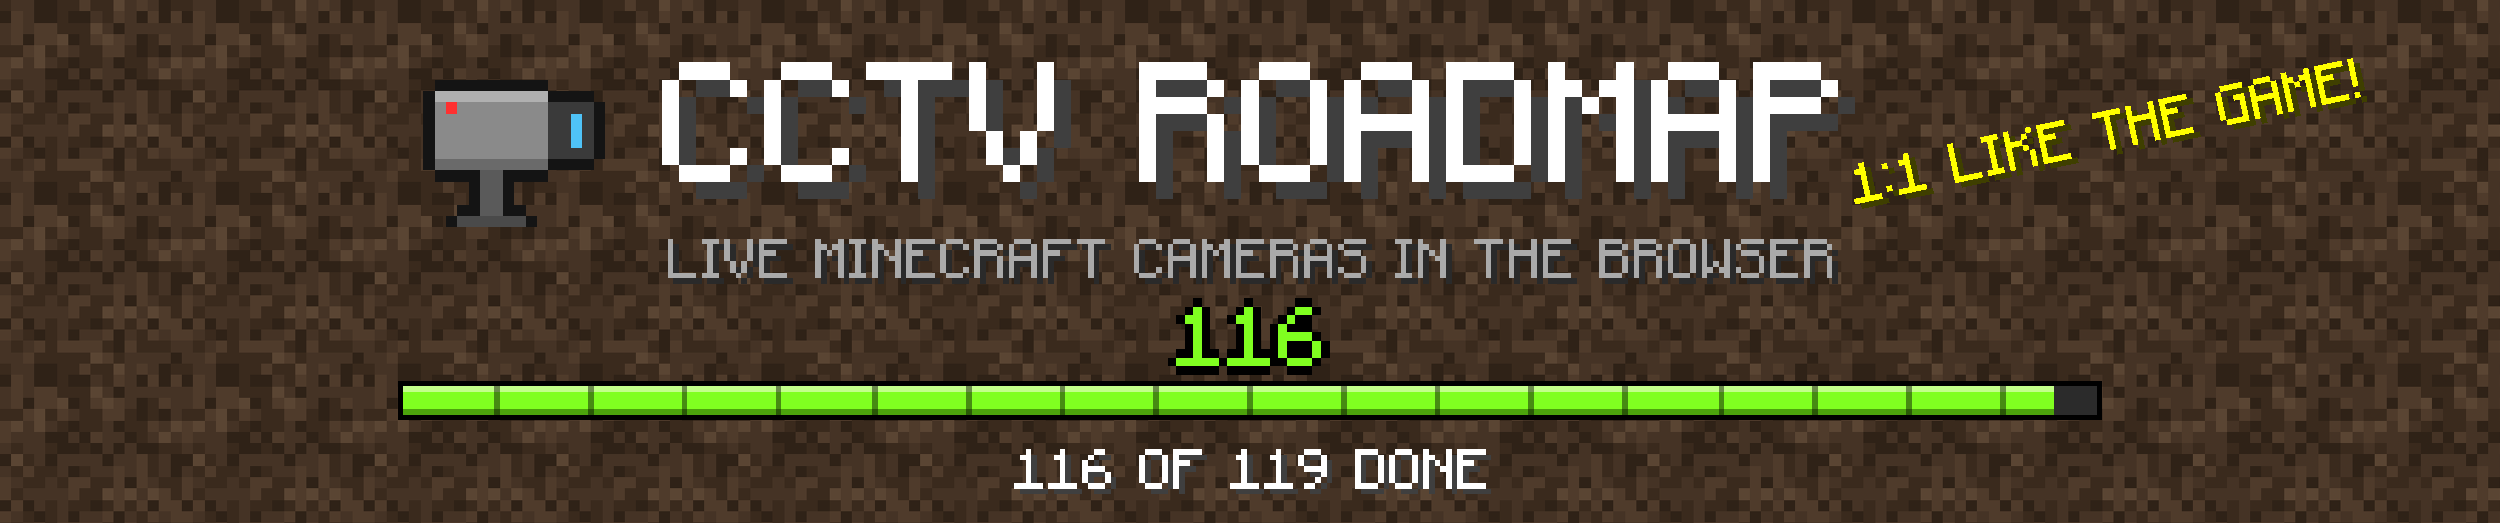
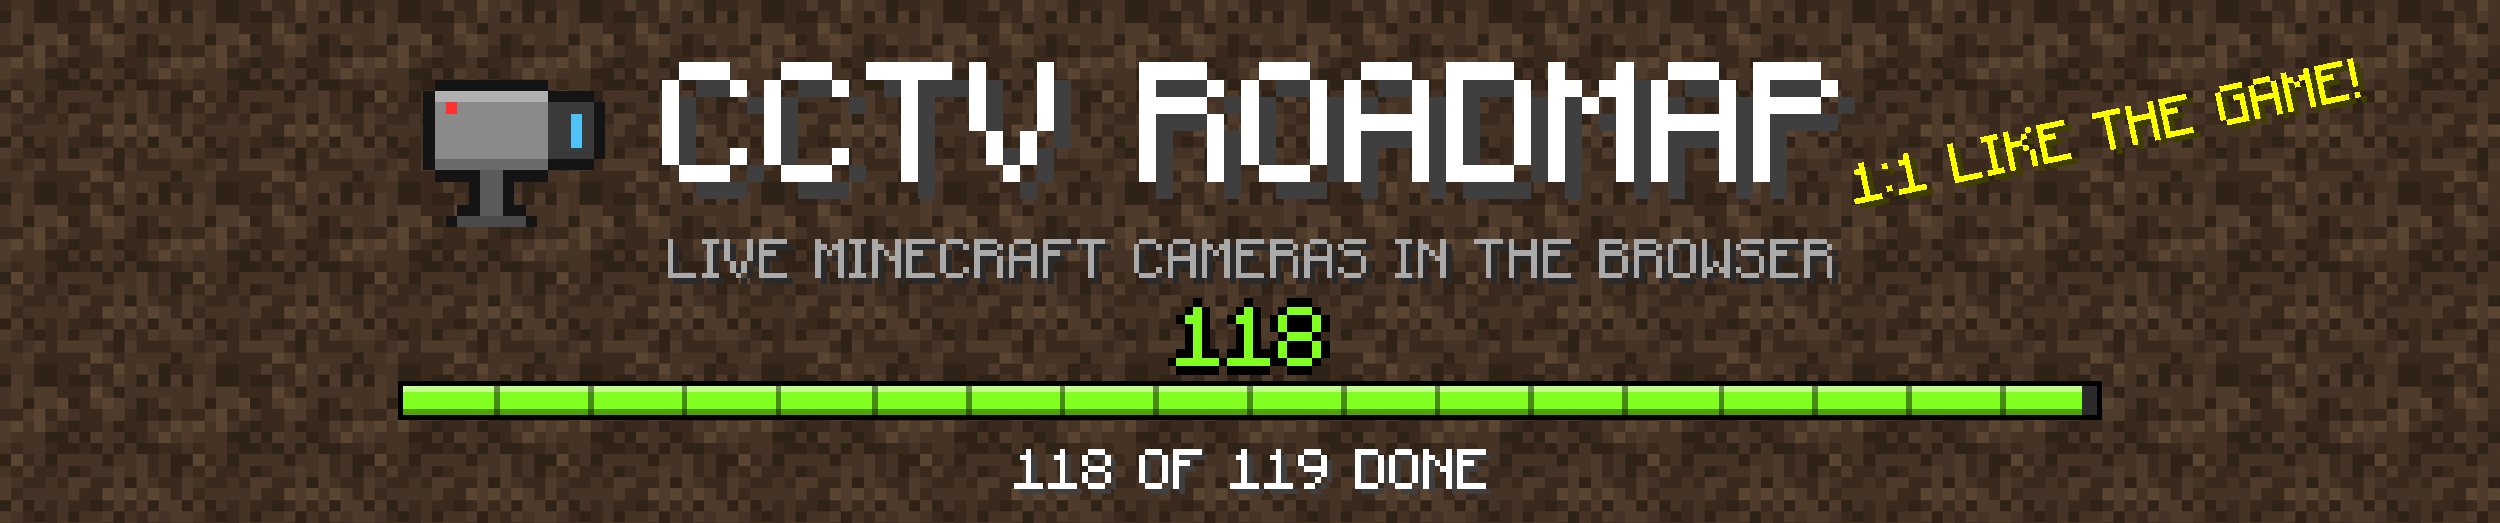
<svg xmlns="http://www.w3.org/2000/svg" width="880" height="184" viewBox="0 0 880 184" shape-rendering="crispEdges" role="img">
  <defs>
    <pattern id="dirt" width="64" height="64" patternUnits="userSpaceOnUse">
      <path fill="#3a2a1d" d="M0 0h4v4h-4zM20 0h8v4h-8zM32 0h8v4h-8zM60 0h4v4h-4zM20 4h4v4h-4zM36 4h4v4h-4zM20 8h12v4h-12zM28 12h4v4h-4zM52 12h4v4h-4zM0 16h8v4h-8zM16 16h4v4h-4zM28 16h8v4h-8zM44 16h4v4h-4zM52 16h4v4h-4zM20 20h4v4h-4zM28 20h8v4h-8zM44 20h8v4h-8zM48 24h4v4h-4zM4 28h4v4h-4zM16 28h4v4h-4zM28 28h4v4h-4zM56 28h8v4h-8zM8 32h4v4h-4zM52 32h4v4h-4zM4 36h4v4h-4zM12 36h8v4h-8zM28 36h4v4h-4zM52 36h4v4h-4zM8 40h8v4h-8zM20 40h4v4h-4zM32 40h8v4h-8zM56 40h8v4h-8zM4 44h4v4h-4zM28 44h8v4h-8zM60 44h4v4h-4zM16 48h4v4h-4zM24 48h8v4h-8zM36 48h4v4h-4zM44 48h4v4h-4zM8 52h4v4h-4zM16 52h4v4h-4zM48 52h4v4h-4zM4 56h4v4h-4zM16 56h4v4h-4zM36 56h4v4h-4zM48 56h12v4h-12zM12 60h20v4h-20zM40 60h4v4h-4z" />
      <path fill="#453325" d="M4 0h8v4h-8zM44 0h4v4h-4zM52 0h4v4h-4zM8 4h4v4h-4zM32 4h4v4h-4zM44 4h4v4h-4zM0 8h4v4h-4zM8 8h4v4h-4zM36 8h4v4h-4zM44 8h20v4h-20zM0 12h4v4h-4zM44 12h4v4h-4zM60 12h4v4h-4zM24 16h4v4h-4zM60 16h4v4h-4zM8 20h4v4h-4zM16 20h4v4h-4zM36 20h4v4h-4zM56 20h4v4h-4zM4 24h12v4h-12zM24 24h4v4h-4zM36 24h8v4h-8zM52 24h4v4h-4zM60 24h4v4h-4zM0 28h4v4h-4zM8 28h8v4h-8zM36 28h4v4h-4zM44 28h4v4h-4zM12 32h4v4h-4zM20 32h16v4h-16zM40 32h8v4h-8zM56 32h4v4h-4zM0 36h4v4h-4zM20 36h4v4h-4zM32 36h8v4h-8zM44 36h4v4h-4zM56 36h4v4h-4zM4 40h4v4h-4zM16 40h4v4h-4zM52 40h4v4h-4zM8 44h16v4h-16zM48 44h4v4h-4zM12 48h4v4h-4zM20 48h4v4h-4zM4 52h4v4h-4zM20 52h4v4h-4zM28 52h8v4h-8zM44 52h4v4h-4zM56 52h4v4h-4zM0 56h4v4h-4zM8 56h4v4h-4zM60 56h4v4h-4zM0 60h8v4h-8zM44 60h16v4h-16z" />
      <path fill="#2f2217" d="M12 0h8v4h-8zM56 0h4v4h-4zM0 4h4v4h-4zM12 4h8v4h-8zM24 4h8v4h-8zM48 4h4v4h-4zM56 4h4v4h-4zM40 8h4v4h-4zM8 12h4v4h-4zM24 12h4v4h-4zM48 12h4v4h-4zM48 16h4v4h-4zM56 16h4v4h-4zM24 20h4v4h-4zM40 20h4v4h-4zM16 24h8v4h-8zM28 24h4v4h-4zM44 24h4v4h-4zM20 28h8v4h-8zM32 28h4v4h-4zM40 28h4v4h-4zM48 28h8v4h-8zM0 32h4v4h-4zM16 32h4v4h-4zM36 32h4v4h-4zM60 32h4v4h-4zM24 36h4v4h-4zM60 36h4v4h-4zM44 40h4v4h-4zM0 48h4v4h-4zM8 48h4v4h-4zM32 48h4v4h-4zM52 48h4v4h-4zM12 52h4v4h-4zM24 52h4v4h-4zM40 52h4v4h-4zM40 56h4v4h-4zM60 60h4v4h-4z" />
      <path fill="#4f3b2b" d="M28 0h4v4h-4zM48 0h4v4h-4zM4 4h4v4h-4zM40 4h4v4h-4zM52 4h4v4h-4zM60 4h4v4h-4zM4 8h4v4h-4zM12 8h8v4h-8zM4 12h4v4h-4zM12 12h8v4h-8zM32 12h4v4h-4zM40 12h4v4h-4zM56 12h4v4h-4zM8 16h4v4h-4zM20 16h4v4h-4zM36 16h8v4h-8zM0 20h4v4h-4zM52 20h4v4h-4zM0 24h4v4h-4zM32 24h4v4h-4zM48 32h4v4h-4zM8 36h4v4h-4zM40 36h4v4h-4zM48 36h4v4h-4zM0 40h4v4h-4zM24 40h8v4h-8zM40 40h4v4h-4zM48 40h4v4h-4zM0 44h4v4h-4zM24 44h4v4h-4zM40 44h4v4h-4zM56 44h4v4h-4zM4 48h4v4h-4zM40 48h4v4h-4zM48 48h4v4h-4zM56 48h8v4h-8zM0 52h4v4h-4zM36 52h4v4h-4zM52 52h4v4h-4zM60 52h4v4h-4zM12 56h4v4h-4zM20 56h16v4h-16zM44 56h4v4h-4zM8 60h4v4h-4zM36 60h4v4h-4z" />
      <path fill="#5a4533" d="M40 0h4v4h-4zM32 8h4v4h-4zM20 12h4v4h-4zM36 12h4v4h-4zM12 16h4v4h-4zM4 20h4v4h-4zM12 20h4v4h-4zM60 20h4v4h-4zM56 24h4v4h-4zM4 32h4v4h-4zM36 44h4v4h-4zM44 44h4v4h-4zM52 44h4v4h-4zM32 60h4v4h-4z" />
    </pattern>
  </defs>
  <rect x="0" y="0" width="880" height="184" fill="url(#dirt)" />
  <path fill="#3f3f3f" d="M245 28h18v6h-18zM239 34h6v6h-6zM263 34h6v6h-6zM239 40h6v6h-6zM239 46h6v6h-6zM239 52h6v6h-6zM239 58h6v6h-6zM263 58h6v6h-6zM245 64h18v6h-18zM281 28h18v6h-18zM275 34h6v6h-6zM299 34h6v6h-6zM275 40h6v6h-6zM275 46h6v6h-6zM275 52h6v6h-6zM275 58h6v6h-6zM299 58h6v6h-6zM281 64h18v6h-18zM311 28h30v6h-30zM323 34h6v6h-6zM323 40h6v6h-6zM323 46h6v6h-6zM323 52h6v6h-6zM323 58h6v6h-6zM323 64h6v6h-6zM347 28h6v6h-6zM371 28h6v6h-6zM347 34h6v6h-6zM371 34h6v6h-6zM347 40h6v6h-6zM371 40h6v6h-6zM347 46h6v6h-6zM371 46h6v6h-6zM353 52h6v6h-6zM365 52h6v6h-6zM353 58h6v6h-6zM365 58h6v6h-6zM359 64h6v6h-6zM407 28h24v6h-24zM407 34h6v6h-6zM431 34h6v6h-6zM407 40h24v6h-24zM407 46h6v6h-6zM431 46h6v6h-6zM407 52h6v6h-6zM431 52h6v6h-6zM407 58h6v6h-6zM431 58h6v6h-6zM407 64h6v6h-6zM431 64h6v6h-6zM449 28h18v6h-18zM443 34h6v6h-6zM467 34h6v6h-6zM443 40h6v6h-6zM467 40h6v6h-6zM443 46h6v6h-6zM467 46h6v6h-6zM443 52h6v6h-6zM467 52h6v6h-6zM443 58h6v6h-6zM467 58h6v6h-6zM449 64h18v6h-18zM485 28h18v6h-18zM479 34h6v6h-6zM503 34h6v6h-6zM479 40h6v6h-6zM503 40h6v6h-6zM479 46h30v6h-30zM479 52h6v6h-6zM503 52h6v6h-6zM479 58h6v6h-6zM503 58h6v6h-6zM479 64h6v6h-6zM503 64h6v6h-6zM515 28h24v6h-24zM515 34h6v6h-6zM539 34h6v6h-6zM515 40h6v6h-6zM539 40h6v6h-6zM515 46h6v6h-6zM539 46h6v6h-6zM515 52h6v6h-6zM539 52h6v6h-6zM515 58h6v6h-6zM539 58h6v6h-6zM515 64h24v6h-24zM551 28h6v6h-6zM575 28h6v6h-6zM551 34h12v6h-12zM569 34h12v6h-12zM551 40h6v6h-6zM563 40h6v6h-6zM575 40h6v6h-6zM551 46h6v6h-6zM575 46h6v6h-6zM551 52h6v6h-6zM575 52h6v6h-6zM551 58h6v6h-6zM575 58h6v6h-6zM551 64h6v6h-6zM575 64h6v6h-6zM593 28h18v6h-18zM587 34h6v6h-6zM611 34h6v6h-6zM587 40h6v6h-6zM611 40h6v6h-6zM587 46h30v6h-30zM587 52h6v6h-6zM611 52h6v6h-6zM587 58h6v6h-6zM611 58h6v6h-6zM587 64h6v6h-6zM611 64h6v6h-6zM623 28h24v6h-24zM623 34h6v6h-6zM647 34h6v6h-6zM623 40h24v6h-24zM623 46h6v6h-6zM623 52h6v6h-6zM623 58h6v6h-6zM623 64h6v6h-6z" />
  <path fill="#ffffff" d="M239 22h18v6h-18zM233 28h6v6h-6zM257 28h6v6h-6zM233 34h6v6h-6zM233 40h6v6h-6zM233 46h6v6h-6zM233 52h6v6h-6zM257 52h6v6h-6zM239 58h18v6h-18zM275 22h18v6h-18zM269 28h6v6h-6zM293 28h6v6h-6zM269 34h6v6h-6zM269 40h6v6h-6zM269 46h6v6h-6zM269 52h6v6h-6zM293 52h6v6h-6zM275 58h18v6h-18zM305 22h30v6h-30zM317 28h6v6h-6zM317 34h6v6h-6zM317 40h6v6h-6zM317 46h6v6h-6zM317 52h6v6h-6zM317 58h6v6h-6zM341 22h6v6h-6zM365 22h6v6h-6zM341 28h6v6h-6zM365 28h6v6h-6zM341 34h6v6h-6zM365 34h6v6h-6zM341 40h6v6h-6zM365 40h6v6h-6zM347 46h6v6h-6zM359 46h6v6h-6zM347 52h6v6h-6zM359 52h6v6h-6zM353 58h6v6h-6zM401 22h24v6h-24zM401 28h6v6h-6zM425 28h6v6h-6zM401 34h24v6h-24zM401 40h6v6h-6zM425 40h6v6h-6zM401 46h6v6h-6zM425 46h6v6h-6zM401 52h6v6h-6zM425 52h6v6h-6zM401 58h6v6h-6zM425 58h6v6h-6zM443 22h18v6h-18zM437 28h6v6h-6zM461 28h6v6h-6zM437 34h6v6h-6zM461 34h6v6h-6zM437 40h6v6h-6zM461 40h6v6h-6zM437 46h6v6h-6zM461 46h6v6h-6zM437 52h6v6h-6zM461 52h6v6h-6zM443 58h18v6h-18zM479 22h18v6h-18zM473 28h6v6h-6zM497 28h6v6h-6zM473 34h6v6h-6zM497 34h6v6h-6zM473 40h30v6h-30zM473 46h6v6h-6zM497 46h6v6h-6zM473 52h6v6h-6zM497 52h6v6h-6zM473 58h6v6h-6zM497 58h6v6h-6zM509 22h24v6h-24zM509 28h6v6h-6zM533 28h6v6h-6zM509 34h6v6h-6zM533 34h6v6h-6zM509 40h6v6h-6zM533 40h6v6h-6zM509 46h6v6h-6zM533 46h6v6h-6zM509 52h6v6h-6zM533 52h6v6h-6zM509 58h24v6h-24zM545 22h6v6h-6zM569 22h6v6h-6zM545 28h12v6h-12zM563 28h12v6h-12zM545 34h6v6h-6zM557 34h6v6h-6zM569 34h6v6h-6zM545 40h6v6h-6zM569 40h6v6h-6zM545 46h6v6h-6zM569 46h6v6h-6zM545 52h6v6h-6zM569 52h6v6h-6zM545 58h6v6h-6zM569 58h6v6h-6zM587 22h18v6h-18zM581 28h6v6h-6zM605 28h6v6h-6zM581 34h6v6h-6zM605 34h6v6h-6zM581 40h30v6h-30zM581 46h6v6h-6zM605 46h6v6h-6zM581 52h6v6h-6zM605 52h6v6h-6zM581 58h6v6h-6zM605 58h6v6h-6zM617 22h24v6h-24zM617 28h6v6h-6zM641 28h6v6h-6zM617 34h24v6h-24zM617 40h6v6h-6zM617 46h6v6h-6zM617 52h6v6h-6zM617 58h6v6h-6z" />
  <path fill="#141414" d="M153 28h40v4h-40zM149 32h4v4h-4zM193 32h16v4h-16zM149 36h4v4h-4zM209 36h4v4h-4zM149 40h4v4h-4zM209 40h4v4h-4zM149 44h4v4h-4zM209 44h4v4h-4zM149 48h4v4h-4zM209 48h4v4h-4zM149 52h4v4h-4zM209 52h4v4h-4zM149 56h4v4h-4zM193 56h16v4h-16zM153 60h16v4h-16zM177 60h16v4h-16zM165 64h4v4h-4zM177 64h4v4h-4zM165 68h4v4h-4zM177 68h4v4h-4zM161 72h8v4h-8zM177 72h8v4h-8zM157 76h4v4h-4zM185 76h4v4h-4z" />
  <path fill="#b0b0b0" d="M153 32h40v4h-40z" />
  <path fill="#8a8a8a" d="M153 36h4v4h-4zM161 36h32v4h-32zM153 40h40v4h-40zM153 44h40v4h-40zM153 48h40v4h-40zM153 52h40v4h-40z" />
  <path fill="#ff3030" d="M157 36h4v4h-4z" />
  <path fill="#3a3a3a" d="M193 36h16v4h-16zM193 40h8v4h-8zM205 40h4v4h-4zM193 44h8v4h-8zM205 44h4v4h-4zM193 48h8v4h-8zM205 48h4v4h-4zM193 52h16v4h-16z" />
  <path fill="#4fc3f7" d="M201 40h4v4h-4zM201 44h4v4h-4zM201 48h4v4h-4z" />
  <path fill="#6a6a6a" d="M153 56h40v4h-40z" />
  <path fill="#5a5a5a" d="M169 60h8v4h-8zM169 64h8v4h-8zM169 68h8v4h-8zM169 72h8v4h-8z" />
  <path fill="#4a4a4a" d="M161 76h24v4h-24z" />
  <g transform="translate(653 72) rotate(-12)">
    <path fill="#3f3f00" d="M6 -12h2v2h-2zM4 -10h4v2h-4zM6 -8h2v2h-2zM6 -6h2v2h-2zM6 -4h2v2h-2zM6 -2h2v2h-2zM2 0h10v2h-10zM14 -10h2v2h-2zM14 -2h2v2h-2zM22 -12h2v2h-2zM20 -10h4v2h-4zM22 -8h2v2h-2zM22 -6h2v2h-2zM22 -4h2v2h-2zM22 -2h2v2h-2zM18 0h10v2h-10zM38 -12h2v2h-2zM38 -10h2v2h-2zM38 -8h2v2h-2zM38 -6h2v2h-2zM38 -4h2v2h-2zM38 -2h2v2h-2zM38 0h10v2h-10zM50 -12h6v2h-6zM52 -10h2v2h-2zM52 -8h2v2h-2zM52 -6h2v2h-2zM52 -4h2v2h-2zM52 -2h2v2h-2zM50 0h6v2h-6zM58 -12h2v2h-2zM66 -12h2v2h-2zM58 -10h2v2h-2zM64 -10h2v2h-2zM58 -8h6v2h-6zM58 -6h2v2h-2zM64 -6h2v2h-2zM58 -4h2v2h-2zM66 -4h2v2h-2zM58 -2h2v2h-2zM66 -2h2v2h-2zM58 0h2v2h-2zM66 0h2v2h-2zM70 -12h10v2h-10zM70 -10h2v2h-2zM70 -8h6v2h-6zM70 -6h2v2h-2zM70 -4h2v2h-2zM70 -2h2v2h-2zM70 0h10v2h-10zM90 -12h10v2h-10zM94 -10h2v2h-2zM94 -8h2v2h-2zM94 -6h2v2h-2zM94 -4h2v2h-2zM94 -2h2v2h-2zM94 0h2v2h-2zM102 -12h2v2h-2zM110 -12h2v2h-2zM102 -10h2v2h-2zM110 -10h2v2h-2zM102 -8h10v2h-10zM102 -6h2v2h-2zM110 -6h2v2h-2zM102 -4h2v2h-2zM110 -4h2v2h-2zM102 -2h2v2h-2zM110 -2h2v2h-2zM102 0h2v2h-2zM110 0h2v2h-2zM114 -12h10v2h-10zM114 -10h2v2h-2zM114 -8h6v2h-6zM114 -6h2v2h-2zM114 -4h2v2h-2zM114 -2h2v2h-2zM114 0h10v2h-10zM136 -12h8v2h-8zM134 -10h2v2h-2zM134 -8h2v2h-2zM140 -8h4v2h-4zM134 -6h2v2h-2zM142 -6h2v2h-2zM134 -4h2v2h-2zM142 -4h2v2h-2zM134 -2h2v2h-2zM142 -2h2v2h-2zM136 0h8v2h-8zM148 -12h6v2h-6zM146 -10h2v2h-2zM154 -10h2v2h-2zM146 -8h2v2h-2zM154 -8h2v2h-2zM146 -6h10v2h-10zM146 -4h2v2h-2zM154 -4h2v2h-2zM146 -2h2v2h-2zM154 -2h2v2h-2zM146 0h2v2h-2zM154 0h2v2h-2zM158 -12h2v2h-2zM166 -12h2v2h-2zM158 -10h4v2h-4zM164 -10h4v2h-4zM158 -8h2v2h-2zM162 -8h2v2h-2zM166 -8h2v2h-2zM158 -6h2v2h-2zM166 -6h2v2h-2zM158 -4h2v2h-2zM166 -4h2v2h-2zM158 -2h2v2h-2zM166 -2h2v2h-2zM158 0h2v2h-2zM166 0h2v2h-2zM170 -12h10v2h-10zM170 -10h2v2h-2zM170 -8h6v2h-6zM170 -6h2v2h-2zM170 -4h2v2h-2zM170 -2h2v2h-2zM170 0h10v2h-10zM182 -12h2v2h-2zM182 -10h2v2h-2zM182 -8h2v2h-2zM182 -6h2v2h-2zM182 -4h2v2h-2zM182 0h2v2h-2z" />
    <path fill="#ffff00" d="M4 -14h2v2h-2zM2 -12h4v2h-4zM4 -10h2v2h-2zM4 -8h2v2h-2zM4 -6h2v2h-2zM4 -4h2v2h-2zM0 -2h10v2h-10zM12 -12h2v2h-2zM12 -4h2v2h-2zM20 -14h2v2h-2zM18 -12h4v2h-4zM20 -10h2v2h-2zM20 -8h2v2h-2zM20 -6h2v2h-2zM20 -4h2v2h-2zM16 -2h10v2h-10zM36 -14h2v2h-2zM36 -12h2v2h-2zM36 -10h2v2h-2zM36 -8h2v2h-2zM36 -6h2v2h-2zM36 -4h2v2h-2zM36 -2h10v2h-10zM48 -14h6v2h-6zM50 -12h2v2h-2zM50 -10h2v2h-2zM50 -8h2v2h-2zM50 -6h2v2h-2zM50 -4h2v2h-2zM48 -2h6v2h-6zM56 -14h2v2h-2zM64 -14h2v2h-2zM56 -12h2v2h-2zM62 -12h2v2h-2zM56 -10h6v2h-6zM56 -8h2v2h-2zM62 -8h2v2h-2zM56 -6h2v2h-2zM64 -6h2v2h-2zM56 -4h2v2h-2zM64 -4h2v2h-2zM56 -2h2v2h-2zM64 -2h2v2h-2zM68 -14h10v2h-10zM68 -12h2v2h-2zM68 -10h6v2h-6zM68 -8h2v2h-2zM68 -6h2v2h-2zM68 -4h2v2h-2zM68 -2h10v2h-10zM88 -14h10v2h-10zM92 -12h2v2h-2zM92 -10h2v2h-2zM92 -8h2v2h-2zM92 -6h2v2h-2zM92 -4h2v2h-2zM92 -2h2v2h-2zM100 -14h2v2h-2zM108 -14h2v2h-2zM100 -12h2v2h-2zM108 -12h2v2h-2zM100 -10h10v2h-10zM100 -8h2v2h-2zM108 -8h2v2h-2zM100 -6h2v2h-2zM108 -6h2v2h-2zM100 -4h2v2h-2zM108 -4h2v2h-2zM100 -2h2v2h-2zM108 -2h2v2h-2zM112 -14h10v2h-10zM112 -12h2v2h-2zM112 -10h6v2h-6zM112 -8h2v2h-2zM112 -6h2v2h-2zM112 -4h2v2h-2zM112 -2h10v2h-10zM134 -14h8v2h-8zM132 -12h2v2h-2zM132 -10h2v2h-2zM138 -10h4v2h-4zM132 -8h2v2h-2zM140 -8h2v2h-2zM132 -6h2v2h-2zM140 -6h2v2h-2zM132 -4h2v2h-2zM140 -4h2v2h-2zM134 -2h8v2h-8zM146 -14h6v2h-6zM144 -12h2v2h-2zM152 -12h2v2h-2zM144 -10h2v2h-2zM152 -10h2v2h-2zM144 -8h10v2h-10zM144 -6h2v2h-2zM152 -6h2v2h-2zM144 -4h2v2h-2zM152 -4h2v2h-2zM144 -2h2v2h-2zM152 -2h2v2h-2zM156 -14h2v2h-2zM164 -14h2v2h-2zM156 -12h4v2h-4zM162 -12h4v2h-4zM156 -10h2v2h-2zM160 -10h2v2h-2zM164 -10h2v2h-2zM156 -8h2v2h-2zM164 -8h2v2h-2zM156 -6h2v2h-2zM164 -6h2v2h-2zM156 -4h2v2h-2zM164 -4h2v2h-2zM156 -2h2v2h-2zM164 -2h2v2h-2zM168 -14h10v2h-10zM168 -12h2v2h-2zM168 -10h6v2h-6zM168 -8h2v2h-2zM168 -6h2v2h-2zM168 -4h2v2h-2zM168 -2h10v2h-10zM180 -14h2v2h-2zM180 -12h2v2h-2zM180 -10h2v2h-2zM180 -8h2v2h-2zM180 -6h2v2h-2zM180 -2h2v2h-2z" />
  </g>
  <path fill="#2a2a2a" d="M237 86h2v2h-2zM237 88h2v2h-2zM237 90h2v2h-2zM237 92h2v2h-2zM237 94h2v2h-2zM237 96h2v2h-2zM237 98h10v2h-10zM249 86h6v2h-6zM251 88h2v2h-2zM251 90h2v2h-2zM251 92h2v2h-2zM251 94h2v2h-2zM251 96h2v2h-2zM249 98h6v2h-6zM257 86h2v2h-2zM265 86h2v2h-2zM257 88h2v2h-2zM265 88h2v2h-2zM257 90h2v2h-2zM265 90h2v2h-2zM257 92h2v2h-2zM265 92h2v2h-2zM259 94h2v2h-2zM263 94h2v2h-2zM259 96h2v2h-2zM263 96h2v2h-2zM261 98h2v2h-2zM269 86h10v2h-10zM269 88h2v2h-2zM269 90h6v2h-6zM269 92h2v2h-2zM269 94h2v2h-2zM269 96h2v2h-2zM269 98h10v2h-10zM289 86h2v2h-2zM297 86h2v2h-2zM289 88h4v2h-4zM295 88h4v2h-4zM289 90h2v2h-2zM293 90h2v2h-2zM297 90h2v2h-2zM289 92h2v2h-2zM297 92h2v2h-2zM289 94h2v2h-2zM297 94h2v2h-2zM289 96h2v2h-2zM297 96h2v2h-2zM289 98h2v2h-2zM297 98h2v2h-2zM301 86h6v2h-6zM303 88h2v2h-2zM303 90h2v2h-2zM303 92h2v2h-2zM303 94h2v2h-2zM303 96h2v2h-2zM301 98h6v2h-6zM309 86h2v2h-2zM317 86h2v2h-2zM309 88h4v2h-4zM317 88h2v2h-2zM309 90h2v2h-2zM313 90h2v2h-2zM317 90h2v2h-2zM309 92h2v2h-2zM315 92h4v2h-4zM309 94h2v2h-2zM317 94h2v2h-2zM309 96h2v2h-2zM317 96h2v2h-2zM309 98h2v2h-2zM317 98h2v2h-2zM321 86h10v2h-10zM321 88h2v2h-2zM321 90h6v2h-6zM321 92h2v2h-2zM321 94h2v2h-2zM321 96h2v2h-2zM321 98h10v2h-10zM335 86h6v2h-6zM333 88h2v2h-2zM341 88h2v2h-2zM333 90h2v2h-2zM333 92h2v2h-2zM333 94h2v2h-2zM333 96h2v2h-2zM341 96h2v2h-2zM335 98h6v2h-6zM345 86h8v2h-8zM345 88h2v2h-2zM353 88h2v2h-2zM345 90h8v2h-8zM345 92h2v2h-2zM353 92h2v2h-2zM345 94h2v2h-2zM353 94h2v2h-2zM345 96h2v2h-2zM353 96h2v2h-2zM345 98h2v2h-2zM353 98h2v2h-2zM359 86h6v2h-6zM357 88h2v2h-2zM365 88h2v2h-2zM357 90h2v2h-2zM365 90h2v2h-2zM357 92h10v2h-10zM357 94h2v2h-2zM365 94h2v2h-2zM357 96h2v2h-2zM365 96h2v2h-2zM357 98h2v2h-2zM365 98h2v2h-2zM369 86h10v2h-10zM369 88h2v2h-2zM369 90h6v2h-6zM369 92h2v2h-2zM369 94h2v2h-2zM369 96h2v2h-2zM369 98h2v2h-2zM381 86h10v2h-10zM385 88h2v2h-2zM385 90h2v2h-2zM385 92h2v2h-2zM385 94h2v2h-2zM385 96h2v2h-2zM385 98h2v2h-2zM403 86h6v2h-6zM401 88h2v2h-2zM409 88h2v2h-2zM401 90h2v2h-2zM401 92h2v2h-2zM401 94h2v2h-2zM401 96h2v2h-2zM409 96h2v2h-2zM403 98h6v2h-6zM415 86h6v2h-6zM413 88h2v2h-2zM421 88h2v2h-2zM413 90h2v2h-2zM421 90h2v2h-2zM413 92h10v2h-10zM413 94h2v2h-2zM421 94h2v2h-2zM413 96h2v2h-2zM421 96h2v2h-2zM413 98h2v2h-2zM421 98h2v2h-2zM425 86h2v2h-2zM433 86h2v2h-2zM425 88h4v2h-4zM431 88h4v2h-4zM425 90h2v2h-2zM429 90h2v2h-2zM433 90h2v2h-2zM425 92h2v2h-2zM433 92h2v2h-2zM425 94h2v2h-2zM433 94h2v2h-2zM425 96h2v2h-2zM433 96h2v2h-2zM425 98h2v2h-2zM433 98h2v2h-2zM437 86h10v2h-10zM437 88h2v2h-2zM437 90h6v2h-6zM437 92h2v2h-2zM437 94h2v2h-2zM437 96h2v2h-2zM437 98h10v2h-10zM449 86h8v2h-8zM449 88h2v2h-2zM457 88h2v2h-2zM449 90h8v2h-8zM449 92h2v2h-2zM457 92h2v2h-2zM449 94h2v2h-2zM457 94h2v2h-2zM449 96h2v2h-2zM457 96h2v2h-2zM449 98h2v2h-2zM457 98h2v2h-2zM463 86h6v2h-6zM461 88h2v2h-2zM469 88h2v2h-2zM461 90h2v2h-2zM469 90h2v2h-2zM461 92h10v2h-10zM461 94h2v2h-2zM469 94h2v2h-2zM461 96h2v2h-2zM469 96h2v2h-2zM461 98h2v2h-2zM469 98h2v2h-2zM475 86h8v2h-8zM473 88h2v2h-2zM475 90h6v2h-6zM481 92h2v2h-2zM481 94h2v2h-2zM473 96h2v2h-2zM481 96h2v2h-2zM475 98h6v2h-6zM493 86h6v2h-6zM495 88h2v2h-2zM495 90h2v2h-2zM495 92h2v2h-2zM495 94h2v2h-2zM495 96h2v2h-2zM493 98h6v2h-6zM501 86h2v2h-2zM509 86h2v2h-2zM501 88h4v2h-4zM509 88h2v2h-2zM501 90h2v2h-2zM505 90h2v2h-2zM509 90h2v2h-2zM501 92h2v2h-2zM507 92h4v2h-4zM501 94h2v2h-2zM509 94h2v2h-2zM501 96h2v2h-2zM509 96h2v2h-2zM501 98h2v2h-2zM509 98h2v2h-2zM521 86h10v2h-10zM525 88h2v2h-2zM525 90h2v2h-2zM525 92h2v2h-2zM525 94h2v2h-2zM525 96h2v2h-2zM525 98h2v2h-2zM533 86h2v2h-2zM541 86h2v2h-2zM533 88h2v2h-2zM541 88h2v2h-2zM533 90h10v2h-10zM533 92h2v2h-2zM541 92h2v2h-2zM533 94h2v2h-2zM541 94h2v2h-2zM533 96h2v2h-2zM541 96h2v2h-2zM533 98h2v2h-2zM541 98h2v2h-2zM545 86h10v2h-10zM545 88h2v2h-2zM545 90h6v2h-6zM545 92h2v2h-2zM545 94h2v2h-2zM545 96h2v2h-2zM545 98h10v2h-10zM565 86h8v2h-8zM565 88h2v2h-2zM573 88h2v2h-2zM565 90h8v2h-8zM565 92h2v2h-2zM573 92h2v2h-2zM565 94h2v2h-2zM573 94h2v2h-2zM565 96h2v2h-2zM573 96h2v2h-2zM565 98h8v2h-8zM577 86h8v2h-8zM577 88h2v2h-2zM585 88h2v2h-2zM577 90h8v2h-8zM577 92h2v2h-2zM585 92h2v2h-2zM577 94h2v2h-2zM585 94h2v2h-2zM577 96h2v2h-2zM585 96h2v2h-2zM577 98h2v2h-2zM585 98h2v2h-2zM591 86h6v2h-6zM589 88h2v2h-2zM597 88h2v2h-2zM589 90h2v2h-2zM597 90h2v2h-2zM589 92h2v2h-2zM597 92h2v2h-2zM589 94h2v2h-2zM597 94h2v2h-2zM589 96h2v2h-2zM597 96h2v2h-2zM591 98h6v2h-6zM601 86h2v2h-2zM609 86h2v2h-2zM601 88h2v2h-2zM609 88h2v2h-2zM601 90h2v2h-2zM609 90h2v2h-2zM601 92h2v2h-2zM609 92h2v2h-2zM601 94h2v2h-2zM605 94h2v2h-2zM609 94h2v2h-2zM601 96h4v2h-4zM607 96h4v2h-4zM601 98h2v2h-2zM609 98h2v2h-2zM615 86h8v2h-8zM613 88h2v2h-2zM615 90h6v2h-6zM621 92h2v2h-2zM621 94h2v2h-2zM613 96h2v2h-2zM621 96h2v2h-2zM615 98h6v2h-6zM625 86h10v2h-10zM625 88h2v2h-2zM625 90h6v2h-6zM625 92h2v2h-2zM625 94h2v2h-2zM625 96h2v2h-2zM625 98h10v2h-10zM637 86h8v2h-8zM637 88h2v2h-2zM645 88h2v2h-2zM637 90h8v2h-8zM637 92h2v2h-2zM645 92h2v2h-2zM637 94h2v2h-2zM645 94h2v2h-2zM637 96h2v2h-2zM645 96h2v2h-2zM637 98h2v2h-2zM645 98h2v2h-2z" />
  <path fill="#aaaaaa" d="M235 84h2v2h-2zM235 86h2v2h-2zM235 88h2v2h-2zM235 90h2v2h-2zM235 92h2v2h-2zM235 94h2v2h-2zM235 96h10v2h-10zM247 84h6v2h-6zM249 86h2v2h-2zM249 88h2v2h-2zM249 90h2v2h-2zM249 92h2v2h-2zM249 94h2v2h-2zM247 96h6v2h-6zM255 84h2v2h-2zM263 84h2v2h-2zM255 86h2v2h-2zM263 86h2v2h-2zM255 88h2v2h-2zM263 88h2v2h-2zM255 90h2v2h-2zM263 90h2v2h-2zM257 92h2v2h-2zM261 92h2v2h-2zM257 94h2v2h-2zM261 94h2v2h-2zM259 96h2v2h-2zM267 84h10v2h-10zM267 86h2v2h-2zM267 88h6v2h-6zM267 90h2v2h-2zM267 92h2v2h-2zM267 94h2v2h-2zM267 96h10v2h-10zM287 84h2v2h-2zM295 84h2v2h-2zM287 86h4v2h-4zM293 86h4v2h-4zM287 88h2v2h-2zM291 88h2v2h-2zM295 88h2v2h-2zM287 90h2v2h-2zM295 90h2v2h-2zM287 92h2v2h-2zM295 92h2v2h-2zM287 94h2v2h-2zM295 94h2v2h-2zM287 96h2v2h-2zM295 96h2v2h-2zM299 84h6v2h-6zM301 86h2v2h-2zM301 88h2v2h-2zM301 90h2v2h-2zM301 92h2v2h-2zM301 94h2v2h-2zM299 96h6v2h-6zM307 84h2v2h-2zM315 84h2v2h-2zM307 86h4v2h-4zM315 86h2v2h-2zM307 88h2v2h-2zM311 88h2v2h-2zM315 88h2v2h-2zM307 90h2v2h-2zM313 90h4v2h-4zM307 92h2v2h-2zM315 92h2v2h-2zM307 94h2v2h-2zM315 94h2v2h-2zM307 96h2v2h-2zM315 96h2v2h-2zM319 84h10v2h-10zM319 86h2v2h-2zM319 88h6v2h-6zM319 90h2v2h-2zM319 92h2v2h-2zM319 94h2v2h-2zM319 96h10v2h-10zM333 84h6v2h-6zM331 86h2v2h-2zM339 86h2v2h-2zM331 88h2v2h-2zM331 90h2v2h-2zM331 92h2v2h-2zM331 94h2v2h-2zM339 94h2v2h-2zM333 96h6v2h-6zM343 84h8v2h-8zM343 86h2v2h-2zM351 86h2v2h-2zM343 88h8v2h-8zM343 90h2v2h-2zM351 90h2v2h-2zM343 92h2v2h-2zM351 92h2v2h-2zM343 94h2v2h-2zM351 94h2v2h-2zM343 96h2v2h-2zM351 96h2v2h-2zM357 84h6v2h-6zM355 86h2v2h-2zM363 86h2v2h-2zM355 88h2v2h-2zM363 88h2v2h-2zM355 90h10v2h-10zM355 92h2v2h-2zM363 92h2v2h-2zM355 94h2v2h-2zM363 94h2v2h-2zM355 96h2v2h-2zM363 96h2v2h-2zM367 84h10v2h-10zM367 86h2v2h-2zM367 88h6v2h-6zM367 90h2v2h-2zM367 92h2v2h-2zM367 94h2v2h-2zM367 96h2v2h-2zM379 84h10v2h-10zM383 86h2v2h-2zM383 88h2v2h-2zM383 90h2v2h-2zM383 92h2v2h-2zM383 94h2v2h-2zM383 96h2v2h-2zM401 84h6v2h-6zM399 86h2v2h-2zM407 86h2v2h-2zM399 88h2v2h-2zM399 90h2v2h-2zM399 92h2v2h-2zM399 94h2v2h-2zM407 94h2v2h-2zM401 96h6v2h-6zM413 84h6v2h-6zM411 86h2v2h-2zM419 86h2v2h-2zM411 88h2v2h-2zM419 88h2v2h-2zM411 90h10v2h-10zM411 92h2v2h-2zM419 92h2v2h-2zM411 94h2v2h-2zM419 94h2v2h-2zM411 96h2v2h-2zM419 96h2v2h-2zM423 84h2v2h-2zM431 84h2v2h-2zM423 86h4v2h-4zM429 86h4v2h-4zM423 88h2v2h-2zM427 88h2v2h-2zM431 88h2v2h-2zM423 90h2v2h-2zM431 90h2v2h-2zM423 92h2v2h-2zM431 92h2v2h-2zM423 94h2v2h-2zM431 94h2v2h-2zM423 96h2v2h-2zM431 96h2v2h-2zM435 84h10v2h-10zM435 86h2v2h-2zM435 88h6v2h-6zM435 90h2v2h-2zM435 92h2v2h-2zM435 94h2v2h-2zM435 96h10v2h-10zM447 84h8v2h-8zM447 86h2v2h-2zM455 86h2v2h-2zM447 88h8v2h-8zM447 90h2v2h-2zM455 90h2v2h-2zM447 92h2v2h-2zM455 92h2v2h-2zM447 94h2v2h-2zM455 94h2v2h-2zM447 96h2v2h-2zM455 96h2v2h-2zM461 84h6v2h-6zM459 86h2v2h-2zM467 86h2v2h-2zM459 88h2v2h-2zM467 88h2v2h-2zM459 90h10v2h-10zM459 92h2v2h-2zM467 92h2v2h-2zM459 94h2v2h-2zM467 94h2v2h-2zM459 96h2v2h-2zM467 96h2v2h-2zM473 84h8v2h-8zM471 86h2v2h-2zM473 88h6v2h-6zM479 90h2v2h-2zM479 92h2v2h-2zM471 94h2v2h-2zM479 94h2v2h-2zM473 96h6v2h-6zM491 84h6v2h-6zM493 86h2v2h-2zM493 88h2v2h-2zM493 90h2v2h-2zM493 92h2v2h-2zM493 94h2v2h-2zM491 96h6v2h-6zM499 84h2v2h-2zM507 84h2v2h-2zM499 86h4v2h-4zM507 86h2v2h-2zM499 88h2v2h-2zM503 88h2v2h-2zM507 88h2v2h-2zM499 90h2v2h-2zM505 90h4v2h-4zM499 92h2v2h-2zM507 92h2v2h-2zM499 94h2v2h-2zM507 94h2v2h-2zM499 96h2v2h-2zM507 96h2v2h-2zM519 84h10v2h-10zM523 86h2v2h-2zM523 88h2v2h-2zM523 90h2v2h-2zM523 92h2v2h-2zM523 94h2v2h-2zM523 96h2v2h-2zM531 84h2v2h-2zM539 84h2v2h-2zM531 86h2v2h-2zM539 86h2v2h-2zM531 88h10v2h-10zM531 90h2v2h-2zM539 90h2v2h-2zM531 92h2v2h-2zM539 92h2v2h-2zM531 94h2v2h-2zM539 94h2v2h-2zM531 96h2v2h-2zM539 96h2v2h-2zM543 84h10v2h-10zM543 86h2v2h-2zM543 88h6v2h-6zM543 90h2v2h-2zM543 92h2v2h-2zM543 94h2v2h-2zM543 96h10v2h-10zM563 84h8v2h-8zM563 86h2v2h-2zM571 86h2v2h-2zM563 88h8v2h-8zM563 90h2v2h-2zM571 90h2v2h-2zM563 92h2v2h-2zM571 92h2v2h-2zM563 94h2v2h-2zM571 94h2v2h-2zM563 96h8v2h-8zM575 84h8v2h-8zM575 86h2v2h-2zM583 86h2v2h-2zM575 88h8v2h-8zM575 90h2v2h-2zM583 90h2v2h-2zM575 92h2v2h-2zM583 92h2v2h-2zM575 94h2v2h-2zM583 94h2v2h-2zM575 96h2v2h-2zM583 96h2v2h-2zM589 84h6v2h-6zM587 86h2v2h-2zM595 86h2v2h-2zM587 88h2v2h-2zM595 88h2v2h-2zM587 90h2v2h-2zM595 90h2v2h-2zM587 92h2v2h-2zM595 92h2v2h-2zM587 94h2v2h-2zM595 94h2v2h-2zM589 96h6v2h-6zM599 84h2v2h-2zM607 84h2v2h-2zM599 86h2v2h-2zM607 86h2v2h-2zM599 88h2v2h-2zM607 88h2v2h-2zM599 90h2v2h-2zM607 90h2v2h-2zM599 92h2v2h-2zM603 92h2v2h-2zM607 92h2v2h-2zM599 94h4v2h-4zM605 94h4v2h-4zM599 96h2v2h-2zM607 96h2v2h-2zM613 84h8v2h-8zM611 86h2v2h-2zM613 88h6v2h-6zM619 90h2v2h-2zM619 92h2v2h-2zM611 94h2v2h-2zM619 94h2v2h-2zM613 96h6v2h-6zM623 84h10v2h-10zM623 86h2v2h-2zM623 88h6v2h-6zM623 90h2v2h-2zM623 92h2v2h-2zM623 94h2v2h-2zM623 96h10v2h-10zM635 84h8v2h-8zM635 86h2v2h-2zM643 86h2v2h-2zM635 88h8v2h-8zM635 90h2v2h-2zM643 90h2v2h-2zM635 92h2v2h-2zM643 92h2v2h-2zM635 94h2v2h-2zM643 94h2v2h-2zM635 96h2v2h-2zM643 96h2v2h-2z" />
-   <path fill="#000000" d="M417 108h3v3h-3zM414 111h6v3h-6zM417 114h3v3h-3zM417 117h3v3h-3zM417 120h3v3h-3zM417 123h3v3h-3zM411 126h15v3h-15zM435 108h3v3h-3zM432 111h6v3h-6zM435 114h3v3h-3zM435 117h3v3h-3zM435 120h3v3h-3zM435 123h3v3h-3zM429 126h15v3h-15zM453 108h6v3h-6zM450 111h3v3h-3zM447 114h3v3h-3zM447 117h12v3h-12zM447 120h3v3h-3zM459 120h3v3h-3zM447 123h3v3h-3zM459 123h3v3h-3zM450 126h9v3h-9z" />
-   <path fill="#000000" d="M423 108h3v3h-3zM420 111h6v3h-6zM423 114h3v3h-3zM423 117h3v3h-3zM423 120h3v3h-3zM423 123h3v3h-3zM417 126h15v3h-15zM441 108h3v3h-3zM438 111h6v3h-6zM441 114h3v3h-3zM441 117h3v3h-3zM441 120h3v3h-3zM441 123h3v3h-3zM435 126h15v3h-15zM459 108h6v3h-6zM456 111h3v3h-3zM453 114h3v3h-3zM453 117h12v3h-12zM453 120h3v3h-3zM465 120h3v3h-3zM453 123h3v3h-3zM465 123h3v3h-3zM456 126h9v3h-9z" />
-   <path fill="#000000" d="M420 105h3v3h-3zM417 108h6v3h-6zM420 111h3v3h-3zM420 114h3v3h-3zM420 117h3v3h-3zM420 120h3v3h-3zM414 123h15v3h-15zM438 105h3v3h-3zM435 108h6v3h-6zM438 111h3v3h-3zM438 114h3v3h-3zM438 117h3v3h-3zM438 120h3v3h-3zM432 123h15v3h-15zM456 105h6v3h-6zM453 108h3v3h-3zM450 111h3v3h-3zM450 114h12v3h-12zM450 117h3v3h-3zM462 117h3v3h-3zM450 120h3v3h-3zM462 120h3v3h-3zM453 123h9v3h-9z" />
-   <path fill="#000000" d="M420 111h3v3h-3zM417 114h6v3h-6zM420 117h3v3h-3zM420 120h3v3h-3zM420 123h3v3h-3zM420 126h3v3h-3zM414 129h15v3h-15zM438 111h3v3h-3zM435 114h6v3h-6zM438 117h3v3h-3zM438 120h3v3h-3zM438 123h3v3h-3zM438 126h3v3h-3zM432 129h15v3h-15zM456 111h6v3h-6zM453 114h3v3h-3zM450 117h3v3h-3zM450 120h12v3h-12zM450 123h3v3h-3zM462 123h3v3h-3zM450 126h3v3h-3zM462 126h3v3h-3zM453 129h9v3h-9z" />
-   <path fill="#80ff20" d="M420 108h3v3h-3zM417 111h6v3h-6zM420 114h3v3h-3zM420 117h3v3h-3zM420 120h3v3h-3zM420 123h3v3h-3zM414 126h15v3h-15zM438 108h3v3h-3zM435 111h6v3h-6zM438 114h3v3h-3zM438 117h3v3h-3zM438 120h3v3h-3zM438 123h3v3h-3zM432 126h15v3h-15zM456 108h6v3h-6zM453 111h3v3h-3zM450 114h3v3h-3zM450 117h12v3h-12zM450 120h3v3h-3zM462 120h3v3h-3zM450 123h3v3h-3zM462 123h3v3h-3zM453 126h9v3h-9z" />
+   <path fill="#000000" d="M417 108h3v3h-3zM414 111h6v3h-6zM417 114h3v3h-3zM417 117h3v3h-3zM417 120h3v3h-3zM417 123h3v3h-3zM411 126h15v3h-15zM435 108h3v3h-3zM432 111h6v3h-6zM435 114h3v3h-3zM435 117h3v3h-3zM435 120h3v3h-3zM435 123h3v3h-3zM429 126h15v3h-15zM450 108h9v3h-9zM447 111h3v3h-3zM459 111h3v3h-3zM447 114h3v3h-3zM459 114h3v3h-3zM450 117h9v3h-9zM447 120h3v3h-3zM459 120h3v3h-3zM447 123h3v3h-3zM459 123h3v3h-3zM450 126h9v3h-9z" />
+   <path fill="#000000" d="M423 108h3v3h-3zM420 111h6v3h-6zM423 114h3v3h-3zM423 117h3v3h-3zM423 120h3v3h-3zM423 123h3v3h-3zM417 126h15v3h-15zM441 108h3v3h-3zM438 111h6v3h-6zM441 114h3v3h-3zM441 117h3v3h-3zM441 120h3v3h-3zM441 123h3v3h-3zM435 126h15v3h-15zM456 108h9v3h-9zM453 111h3v3h-3zM465 111h3v3h-3zM453 114h3v3h-3zM465 114h3v3h-3zM456 117h9v3h-9zM453 120h3v3h-3zM465 120h3v3h-3zM453 123h3v3h-3zM465 123h3v3h-3zM456 126h9v3h-9z" />
+   <path fill="#000000" d="M420 105h3v3h-3zM417 108h6v3h-6zM420 111h3v3h-3zM420 114h3v3h-3zM420 117h3v3h-3zM420 120h3v3h-3zM414 123h15v3h-15zM438 105h3v3h-3zM435 108h6v3h-6zM438 111h3v3h-3zM438 114h3v3h-3zM438 117h3v3h-3zM438 120h3v3h-3zM432 123h15v3h-15zM453 105h9v3h-9zM450 108h3v3h-3zM462 108h3v3h-3zM450 111h3v3h-3zM462 111h3v3h-3zM453 114h9v3h-9zM450 117h3v3h-3zM462 117h3v3h-3zM450 120h3v3h-3zM462 120h3v3h-3zM453 123h9v3h-9z" />
+   <path fill="#000000" d="M420 111h3v3h-3zM417 114h6v3h-6zM420 117h3v3h-3zM420 120h3v3h-3zM420 123h3v3h-3zM420 126h3v3h-3zM414 129h15v3h-15zM438 111h3v3h-3zM435 114h6v3h-6zM438 117h3v3h-3zM438 120h3v3h-3zM438 123h3v3h-3zM438 126h3v3h-3zM432 129h15v3h-15zM453 111h9v3h-9zM450 114h3v3h-3zM462 114h3v3h-3zM450 117h3v3h-3zM462 117h3v3h-3zM453 120h9v3h-9zM450 123h3v3h-3zM462 123h3v3h-3zM450 126h3v3h-3zM462 126h3v3h-3zM453 129h9v3h-9z" />
+   <path fill="#80ff20" d="M420 108h3v3h-3zM417 111h6v3h-6zM420 114h3v3h-3zM420 117h3v3h-3zM420 120h3v3h-3zM420 123h3v3h-3zM414 126h15v3h-15zM438 108h3v3h-3zM435 111h6v3h-6zM438 114h3v3h-3zM438 117h3v3h-3zM438 120h3v3h-3zM438 123h3v3h-3zM432 126h15v3h-15zM453 108h9v3h-9zM450 111h3v3h-3zM462 111h3v3h-3zM450 114h3v3h-3zM462 114h3v3h-3zM453 117h9v3h-9zM450 120h3v3h-3zM462 120h3v3h-3zM450 123h3v3h-3zM462 123h3v3h-3zM453 126h9v3h-9z" />
  <rect x="140" y="134" width="600" height="14" fill="#000000" />
  <rect x="142" y="136" width="596" height="10" fill="#2b2b2b" />
-   <rect x="142" y="136" width="581" height="10" fill="#80ff20" />
-   <rect x="142" y="136" width="581" height="2" fill="#c3ff8a" />
-   <rect x="142" y="144" width="581" height="2" fill="#4ca30c" />
+   <rect x="142" y="136" width="591" height="10" fill="#80ff20" />
+   <rect x="142" y="136" width="591" height="2" fill="#c3ff8a" />
+   <rect x="142" y="144" width="591" height="2" fill="#4ca30c" />
  <rect x="174" y="136" width="2" height="10" fill="#000000" fill-opacity="0.45" />
  <rect x="207" y="136" width="2" height="10" fill="#000000" fill-opacity="0.45" />
  <rect x="240" y="136" width="2" height="10" fill="#000000" fill-opacity="0.45" />
  <rect x="273" y="136" width="2" height="10" fill="#000000" fill-opacity="0.45" />
  <rect x="307" y="136" width="2" height="10" fill="#000000" fill-opacity="0.45" />
  <rect x="340" y="136" width="2" height="10" fill="#000000" fill-opacity="0.45" />
  <rect x="373" y="136" width="2" height="10" fill="#000000" fill-opacity="0.45" />
  <rect x="406" y="136" width="2" height="10" fill="#000000" fill-opacity="0.45" />
  <rect x="439" y="136" width="2" height="10" fill="#000000" fill-opacity="0.45" />
  <rect x="472" y="136" width="2" height="10" fill="#000000" fill-opacity="0.45" />
  <rect x="505" y="136" width="2" height="10" fill="#000000" fill-opacity="0.45" />
  <rect x="538" y="136" width="2" height="10" fill="#000000" fill-opacity="0.45" />
  <rect x="571" y="136" width="2" height="10" fill="#000000" fill-opacity="0.45" />
  <rect x="605" y="136" width="2" height="10" fill="#000000" fill-opacity="0.45" />
  <rect x="638" y="136" width="2" height="10" fill="#000000" fill-opacity="0.45" />
  <rect x="671" y="136" width="2" height="10" fill="#000000" fill-opacity="0.45" />
  <rect x="704" y="136" width="2" height="10" fill="#000000" fill-opacity="0.45" />
-   <path fill="#3f3f3f" d="M363 160h2v2h-2zM361 162h4v2h-4zM363 164h2v2h-2zM363 166h2v2h-2zM363 168h2v2h-2zM363 170h2v2h-2zM359 172h10v2h-10zM375 160h2v2h-2zM373 162h4v2h-4zM375 164h2v2h-2zM375 166h2v2h-2zM375 168h2v2h-2zM375 170h2v2h-2zM371 172h10v2h-10zM387 160h4v2h-4zM385 162h2v2h-2zM383 164h2v2h-2zM383 166h8v2h-8zM383 168h2v2h-2zM391 168h2v2h-2zM383 170h2v2h-2zM391 170h2v2h-2zM385 172h6v2h-6zM405 160h6v2h-6zM403 162h2v2h-2zM411 162h2v2h-2zM403 164h2v2h-2zM411 164h2v2h-2zM403 166h2v2h-2zM411 166h2v2h-2zM403 168h2v2h-2zM411 168h2v2h-2zM403 170h2v2h-2zM411 170h2v2h-2zM405 172h6v2h-6zM415 160h10v2h-10zM415 162h2v2h-2zM415 164h6v2h-6zM415 166h2v2h-2zM415 168h2v2h-2zM415 170h2v2h-2zM415 172h2v2h-2zM439 160h2v2h-2zM437 162h4v2h-4zM439 164h2v2h-2zM439 166h2v2h-2zM439 168h2v2h-2zM439 170h2v2h-2zM435 172h10v2h-10zM451 160h2v2h-2zM449 162h4v2h-4zM451 164h2v2h-2zM451 166h2v2h-2zM451 168h2v2h-2zM451 170h2v2h-2zM447 172h10v2h-10zM461 160h6v2h-6zM459 162h2v2h-2zM467 162h2v2h-2zM459 164h2v2h-2zM467 164h2v2h-2zM461 166h8v2h-8zM467 168h2v2h-2zM465 170h2v2h-2zM461 172h4v2h-4zM479 160h8v2h-8zM479 162h2v2h-2zM487 162h2v2h-2zM479 164h2v2h-2zM487 164h2v2h-2zM479 166h2v2h-2zM487 166h2v2h-2zM479 168h2v2h-2zM487 168h2v2h-2zM479 170h2v2h-2zM487 170h2v2h-2zM479 172h8v2h-8zM493 160h6v2h-6zM491 162h2v2h-2zM499 162h2v2h-2zM491 164h2v2h-2zM499 164h2v2h-2zM491 166h2v2h-2zM499 166h2v2h-2zM491 168h2v2h-2zM499 168h2v2h-2zM491 170h2v2h-2zM499 170h2v2h-2zM493 172h6v2h-6zM503 160h2v2h-2zM511 160h2v2h-2zM503 162h4v2h-4zM511 162h2v2h-2zM503 164h2v2h-2zM507 164h2v2h-2zM511 164h2v2h-2zM503 166h2v2h-2zM509 166h4v2h-4zM503 168h2v2h-2zM511 168h2v2h-2zM503 170h2v2h-2zM511 170h2v2h-2zM503 172h2v2h-2zM511 172h2v2h-2zM515 160h10v2h-10zM515 162h2v2h-2zM515 164h6v2h-6zM515 166h2v2h-2zM515 168h2v2h-2zM515 170h2v2h-2zM515 172h10v2h-10z" />
-   <path fill="#ffffff" d="M361 158h2v2h-2zM359 160h4v2h-4zM361 162h2v2h-2zM361 164h2v2h-2zM361 166h2v2h-2zM361 168h2v2h-2zM357 170h10v2h-10zM373 158h2v2h-2zM371 160h4v2h-4zM373 162h2v2h-2zM373 164h2v2h-2zM373 166h2v2h-2zM373 168h2v2h-2zM369 170h10v2h-10zM385 158h4v2h-4zM383 160h2v2h-2zM381 162h2v2h-2zM381 164h8v2h-8zM381 166h2v2h-2zM389 166h2v2h-2zM381 168h2v2h-2zM389 168h2v2h-2zM383 170h6v2h-6zM403 158h6v2h-6zM401 160h2v2h-2zM409 160h2v2h-2zM401 162h2v2h-2zM409 162h2v2h-2zM401 164h2v2h-2zM409 164h2v2h-2zM401 166h2v2h-2zM409 166h2v2h-2zM401 168h2v2h-2zM409 168h2v2h-2zM403 170h6v2h-6zM413 158h10v2h-10zM413 160h2v2h-2zM413 162h6v2h-6zM413 164h2v2h-2zM413 166h2v2h-2zM413 168h2v2h-2zM413 170h2v2h-2zM437 158h2v2h-2zM435 160h4v2h-4zM437 162h2v2h-2zM437 164h2v2h-2zM437 166h2v2h-2zM437 168h2v2h-2zM433 170h10v2h-10zM449 158h2v2h-2zM447 160h4v2h-4zM449 162h2v2h-2zM449 164h2v2h-2zM449 166h2v2h-2zM449 168h2v2h-2zM445 170h10v2h-10zM459 158h6v2h-6zM457 160h2v2h-2zM465 160h2v2h-2zM457 162h2v2h-2zM465 162h2v2h-2zM459 164h8v2h-8zM465 166h2v2h-2zM463 168h2v2h-2zM459 170h4v2h-4zM477 158h8v2h-8zM477 160h2v2h-2zM485 160h2v2h-2zM477 162h2v2h-2zM485 162h2v2h-2zM477 164h2v2h-2zM485 164h2v2h-2zM477 166h2v2h-2zM485 166h2v2h-2zM477 168h2v2h-2zM485 168h2v2h-2zM477 170h8v2h-8zM491 158h6v2h-6zM489 160h2v2h-2zM497 160h2v2h-2zM489 162h2v2h-2zM497 162h2v2h-2zM489 164h2v2h-2zM497 164h2v2h-2zM489 166h2v2h-2zM497 166h2v2h-2zM489 168h2v2h-2zM497 168h2v2h-2zM491 170h6v2h-6zM501 158h2v2h-2zM509 158h2v2h-2zM501 160h4v2h-4zM509 160h2v2h-2zM501 162h2v2h-2zM505 162h2v2h-2zM509 162h2v2h-2zM501 164h2v2h-2zM507 164h4v2h-4zM501 166h2v2h-2zM509 166h2v2h-2zM501 168h2v2h-2zM509 168h2v2h-2zM501 170h2v2h-2zM509 170h2v2h-2zM513 158h10v2h-10zM513 160h2v2h-2zM513 162h6v2h-6zM513 164h2v2h-2zM513 166h2v2h-2zM513 168h2v2h-2zM513 170h10v2h-10z" />
+   <path fill="#3f3f3f" d="M363 160h2v2h-2zM361 162h4v2h-4zM363 164h2v2h-2zM363 166h2v2h-2zM363 168h2v2h-2zM363 170h2v2h-2zM359 172h10v2h-10zM375 160h2v2h-2zM373 162h4v2h-4zM375 164h2v2h-2zM375 166h2v2h-2zM375 168h2v2h-2zM375 170h2v2h-2zM371 172h10v2h-10zM385 160h6v2h-6zM383 162h2v2h-2zM391 162h2v2h-2zM383 164h2v2h-2zM391 164h2v2h-2zM385 166h6v2h-6zM383 168h2v2h-2zM391 168h2v2h-2zM383 170h2v2h-2zM391 170h2v2h-2zM385 172h6v2h-6zM405 160h6v2h-6zM403 162h2v2h-2zM411 162h2v2h-2zM403 164h2v2h-2zM411 164h2v2h-2zM403 166h2v2h-2zM411 166h2v2h-2zM403 168h2v2h-2zM411 168h2v2h-2zM403 170h2v2h-2zM411 170h2v2h-2zM405 172h6v2h-6zM415 160h10v2h-10zM415 162h2v2h-2zM415 164h6v2h-6zM415 166h2v2h-2zM415 168h2v2h-2zM415 170h2v2h-2zM415 172h2v2h-2zM439 160h2v2h-2zM437 162h4v2h-4zM439 164h2v2h-2zM439 166h2v2h-2zM439 168h2v2h-2zM439 170h2v2h-2zM435 172h10v2h-10zM451 160h2v2h-2zM449 162h4v2h-4zM451 164h2v2h-2zM451 166h2v2h-2zM451 168h2v2h-2zM451 170h2v2h-2zM447 172h10v2h-10zM461 160h6v2h-6zM459 162h2v2h-2zM467 162h2v2h-2zM459 164h2v2h-2zM467 164h2v2h-2zM461 166h8v2h-8zM467 168h2v2h-2zM465 170h2v2h-2zM461 172h4v2h-4zM479 160h8v2h-8zM479 162h2v2h-2zM487 162h2v2h-2zM479 164h2v2h-2zM487 164h2v2h-2zM479 166h2v2h-2zM487 166h2v2h-2zM479 168h2v2h-2zM487 168h2v2h-2zM479 170h2v2h-2zM487 170h2v2h-2zM479 172h8v2h-8zM493 160h6v2h-6zM491 162h2v2h-2zM499 162h2v2h-2zM491 164h2v2h-2zM499 164h2v2h-2zM491 166h2v2h-2zM499 166h2v2h-2zM491 168h2v2h-2zM499 168h2v2h-2zM491 170h2v2h-2zM499 170h2v2h-2zM493 172h6v2h-6zM503 160h2v2h-2zM511 160h2v2h-2zM503 162h4v2h-4zM511 162h2v2h-2zM503 164h2v2h-2zM507 164h2v2h-2zM511 164h2v2h-2zM503 166h2v2h-2zM509 166h4v2h-4zM503 168h2v2h-2zM511 168h2v2h-2zM503 170h2v2h-2zM511 170h2v2h-2zM503 172h2v2h-2zM511 172h2v2h-2zM515 160h10v2h-10zM515 162h2v2h-2zM515 164h6v2h-6zM515 166h2v2h-2zM515 168h2v2h-2zM515 170h2v2h-2zM515 172h10v2h-10z" />
+   <path fill="#ffffff" d="M361 158h2v2h-2zM359 160h4v2h-4zM361 162h2v2h-2zM361 164h2v2h-2zM361 166h2v2h-2zM361 168h2v2h-2zM357 170h10v2h-10zM373 158h2v2h-2zM371 160h4v2h-4zM373 162h2v2h-2zM373 164h2v2h-2zM373 166h2v2h-2zM373 168h2v2h-2zM369 170h10v2h-10zM383 158h6v2h-6zM381 160h2v2h-2zM389 160h2v2h-2zM381 162h2v2h-2zM389 162h2v2h-2zM383 164h6v2h-6zM381 166h2v2h-2zM389 166h2v2h-2zM381 168h2v2h-2zM389 168h2v2h-2zM383 170h6v2h-6zM403 158h6v2h-6zM401 160h2v2h-2zM409 160h2v2h-2zM401 162h2v2h-2zM409 162h2v2h-2zM401 164h2v2h-2zM409 164h2v2h-2zM401 166h2v2h-2zM409 166h2v2h-2zM401 168h2v2h-2zM409 168h2v2h-2zM403 170h6v2h-6zM413 158h10v2h-10zM413 160h2v2h-2zM413 162h6v2h-6zM413 164h2v2h-2zM413 166h2v2h-2zM413 168h2v2h-2zM413 170h2v2h-2zM437 158h2v2h-2zM435 160h4v2h-4zM437 162h2v2h-2zM437 164h2v2h-2zM437 166h2v2h-2zM437 168h2v2h-2zM433 170h10v2h-10zM449 158h2v2h-2zM447 160h4v2h-4zM449 162h2v2h-2zM449 164h2v2h-2zM449 166h2v2h-2zM449 168h2v2h-2zM445 170h10v2h-10zM459 158h6v2h-6zM457 160h2v2h-2zM465 160h2v2h-2zM457 162h2v2h-2zM465 162h2v2h-2zM459 164h8v2h-8zM465 166h2v2h-2zM463 168h2v2h-2zM459 170h4v2h-4zM477 158h8v2h-8zM477 160h2v2h-2zM485 160h2v2h-2zM477 162h2v2h-2zM485 162h2v2h-2zM477 164h2v2h-2zM485 164h2v2h-2zM477 166h2v2h-2zM485 166h2v2h-2zM477 168h2v2h-2zM485 168h2v2h-2zM477 170h8v2h-8zM491 158h6v2h-6zM489 160h2v2h-2zM497 160h2v2h-2zM489 162h2v2h-2zM497 162h2v2h-2zM489 164h2v2h-2zM497 164h2v2h-2zM489 166h2v2h-2zM497 166h2v2h-2zM489 168h2v2h-2zM497 168h2v2h-2zM491 170h6v2h-6zM501 158h2v2h-2zM509 158h2v2h-2zM501 160h4v2h-4zM509 160h2v2h-2zM501 162h2v2h-2zM505 162h2v2h-2zM509 162h2v2h-2zM501 164h2v2h-2zM507 164h4v2h-4zM501 166h2v2h-2zM509 166h2v2h-2zM501 168h2v2h-2zM509 168h2v2h-2zM501 170h2v2h-2zM509 170h2v2h-2zM513 158h10v2h-10zM513 160h2v2h-2zM513 162h6v2h-6zM513 164h2v2h-2zM513 166h2v2h-2zM513 168h2v2h-2zM513 170h10v2h-10z" />
</svg>
